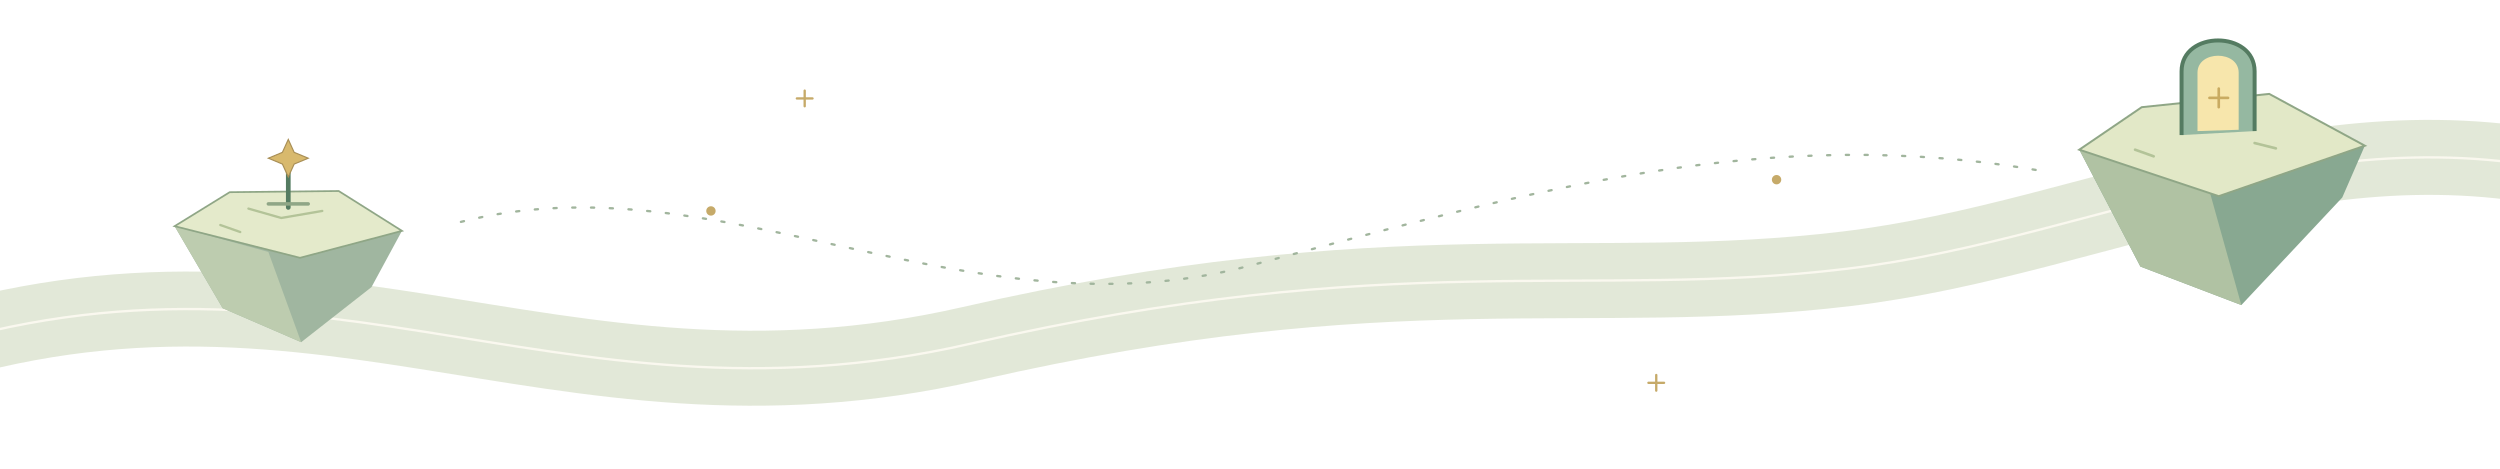
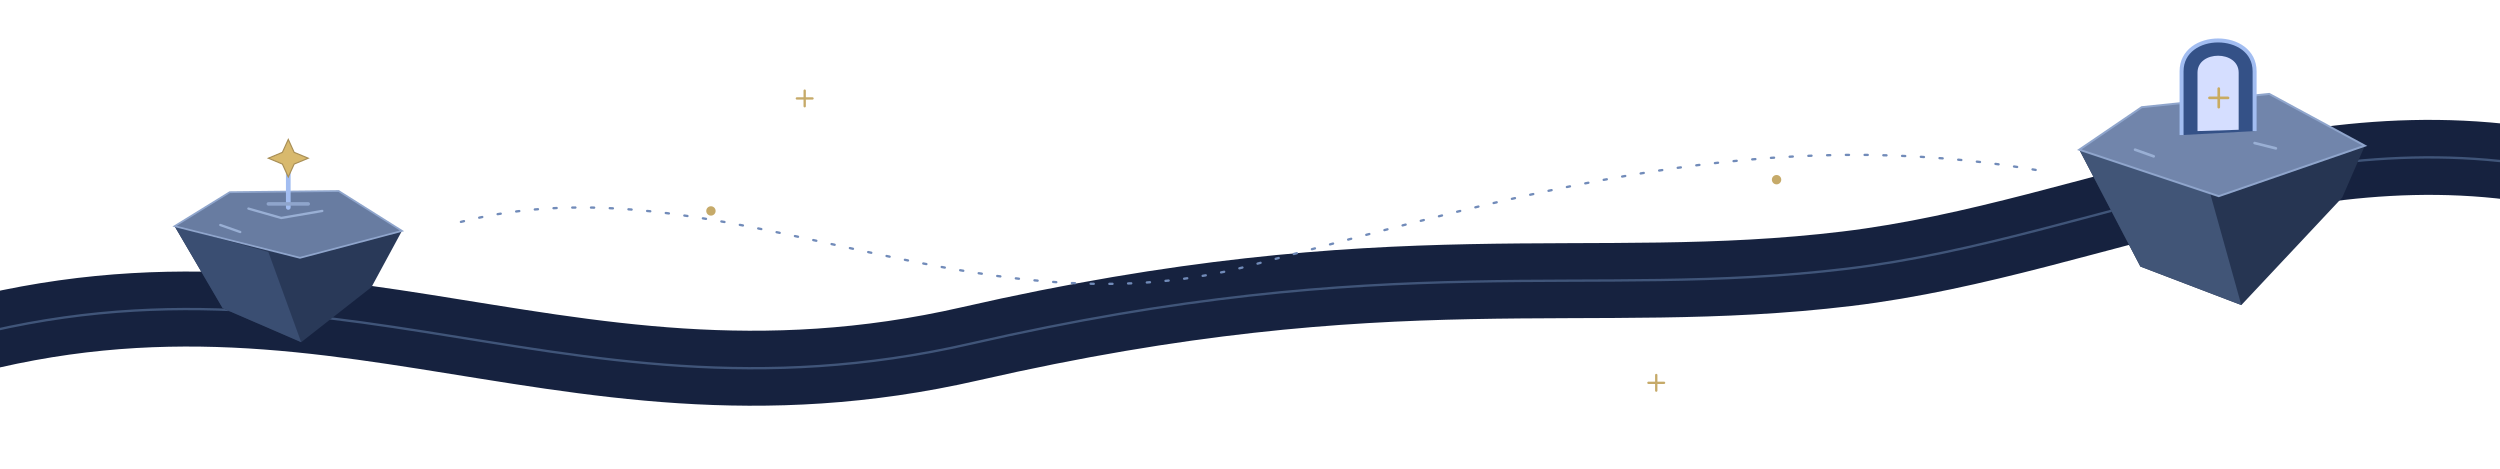
<svg xmlns="http://www.w3.org/2000/svg" viewBox="0 0 1600 300" fill="none">
-   <path d="M-80 234C195 133 350 282 621 220s395-28 561-48 310-108 493-54" stroke="#e2e8d8" stroke-width="48" />
-   <path d="M-80 234C195 133 350 282 621 220s395-28 561-48 310-108 493-54" stroke="#faf8ef" stroke-width="1.5" />
-   <path d="M295 142C460 100 619 218 800 170s332-92 510-60" stroke="#a1b59d" stroke-width="1.5" stroke-linecap="round" stroke-dasharray="2 10" />
+   <path d="M-80 234C195 133 350 282 621 220s395-28 561-48 310-108 493-54" stroke="#16223f" stroke-width="48" />
+   <path d="M-80 234C195 133 350 282 621 220s395-28 561-48 310-108 493-54" stroke="#405579" stroke-width="1.5" />
+   <path d="M295 142C460 100 619 218 800 170s332-92 510-60" stroke="#718bb9" stroke-width="1.5" stroke-linecap="round" stroke-dasharray="2 10" />
  <g transform="translate(180 120) scale(.75)">
-     <path d="m-91 33 41 70 67 29 60-47 26-48Z" fill="#a0b6a0" />
-     <path d="m-91 33 80 22 28 77-67-29Z" fill="#bdccaf" />
-     <path d="m-91 33 47-29 93-1 54 34-87 23Z" fill="#e4eacb" stroke="#8fa686" stroke-width="1.5" />
-     <path d="m-28 18 28 8 35-6M-52 32l17 6" stroke="#b3c398" stroke-width="2" stroke-linecap="round" />
-     <path d="M6 17v-31" stroke="#547b61" stroke-width="4" stroke-linecap="round" />
+     <path d="m-91 33 41 70 67 29 60-47 26-48Z" fill="#293958" />
+     <path d="m-91 33 80 22 28 77-67-29Z" fill="#3a4e72" />
+     <path d="m-91 33 47-29 93-1 54 34-87 23Z" fill="#687ca1" stroke="#8fa5cc" stroke-width="1.5" />
+     <path d="m-28 18 28 8 35-6M-52 32l17 6" stroke="#99afd4" stroke-width="2" stroke-linecap="round" />
+     <path d="M6 17v-31" stroke="#a2bdf1" stroke-width="4" stroke-linecap="round" />
    <path d="m6-41 5 11 12 5-12 5-5 11-5-11-12-5 12-5Z" fill="#d8b96d" stroke="#a88e55" />
-     <path d="M-11 14h34" stroke="#8fa686" stroke-width="3" stroke-linecap="round" />
+     <path d="M-11 14h34" stroke="#8fa5cc" stroke-width="3" stroke-linecap="round" />
  </g>
  <g transform="translate(1420 72) scale(.85)">
-     <path d="m-105 28 46 88 76 29 76-81 17-39Z" fill="#88a891" />
-     <path d="m-105 28 98 31 24 86-76-29Z" fill="#b0c2a3" />
-     <path d="m-105 28 47-32 96-10 72 39-110 38Z" fill="#e2e8c7" stroke="#8fa686" stroke-width="1.5" />
-     <path d="M-28 17v-48c0-31 55-31 55 0v45" fill="#95b8a1" stroke="#547b61" stroke-width="3" />
-     <path d="M-16 14v-44c0-17 31-17 31 0v43" fill="#f7e6ac" />
+     <path d="m-105 28 46 88 76 29 76-81 17-39Z" fill="#263552" />
+     <path d="m-105 28 98 31 24 86-76-29Z" fill="#415577" />
+     <path d="m-105 28 47-32 96-10 72 39-110 38Z" fill="#7185ab" stroke="#8fa5cc" stroke-width="1.5" />
+     <path d="M-28 17v-48c0-31 55-31 55 0v45" fill="#345187" stroke="#a2bdf1" stroke-width="3" />
+     <path d="M-16 14v-44c0-17 31-17 31 0v43" fill="#d5deff" />
    <path d="M0-18v14m-7-7H7" stroke="#c9ab61" stroke-width="2" stroke-linecap="round" />
-     <path d="m-63 28 14 5m76-10 16 4" stroke="#b3c398" stroke-width="2" stroke-linecap="round" />
+     <path d="m-63 28 14 5m76-10 16 4" stroke="#99afd4" stroke-width="2" stroke-linecap="round" />
  </g>
  <g fill="#c6aa69">
    <circle cx="455" cy="135" r="3" />
    <circle cx="1137" cy="115" r="3" />
  </g>
  <g stroke="#c6aa69" stroke-width="1.5" stroke-linecap="round">
    <path d="M515 58v10m-5-5h10M1060 240v10m-5-5h10" />
  </g>
</svg>
